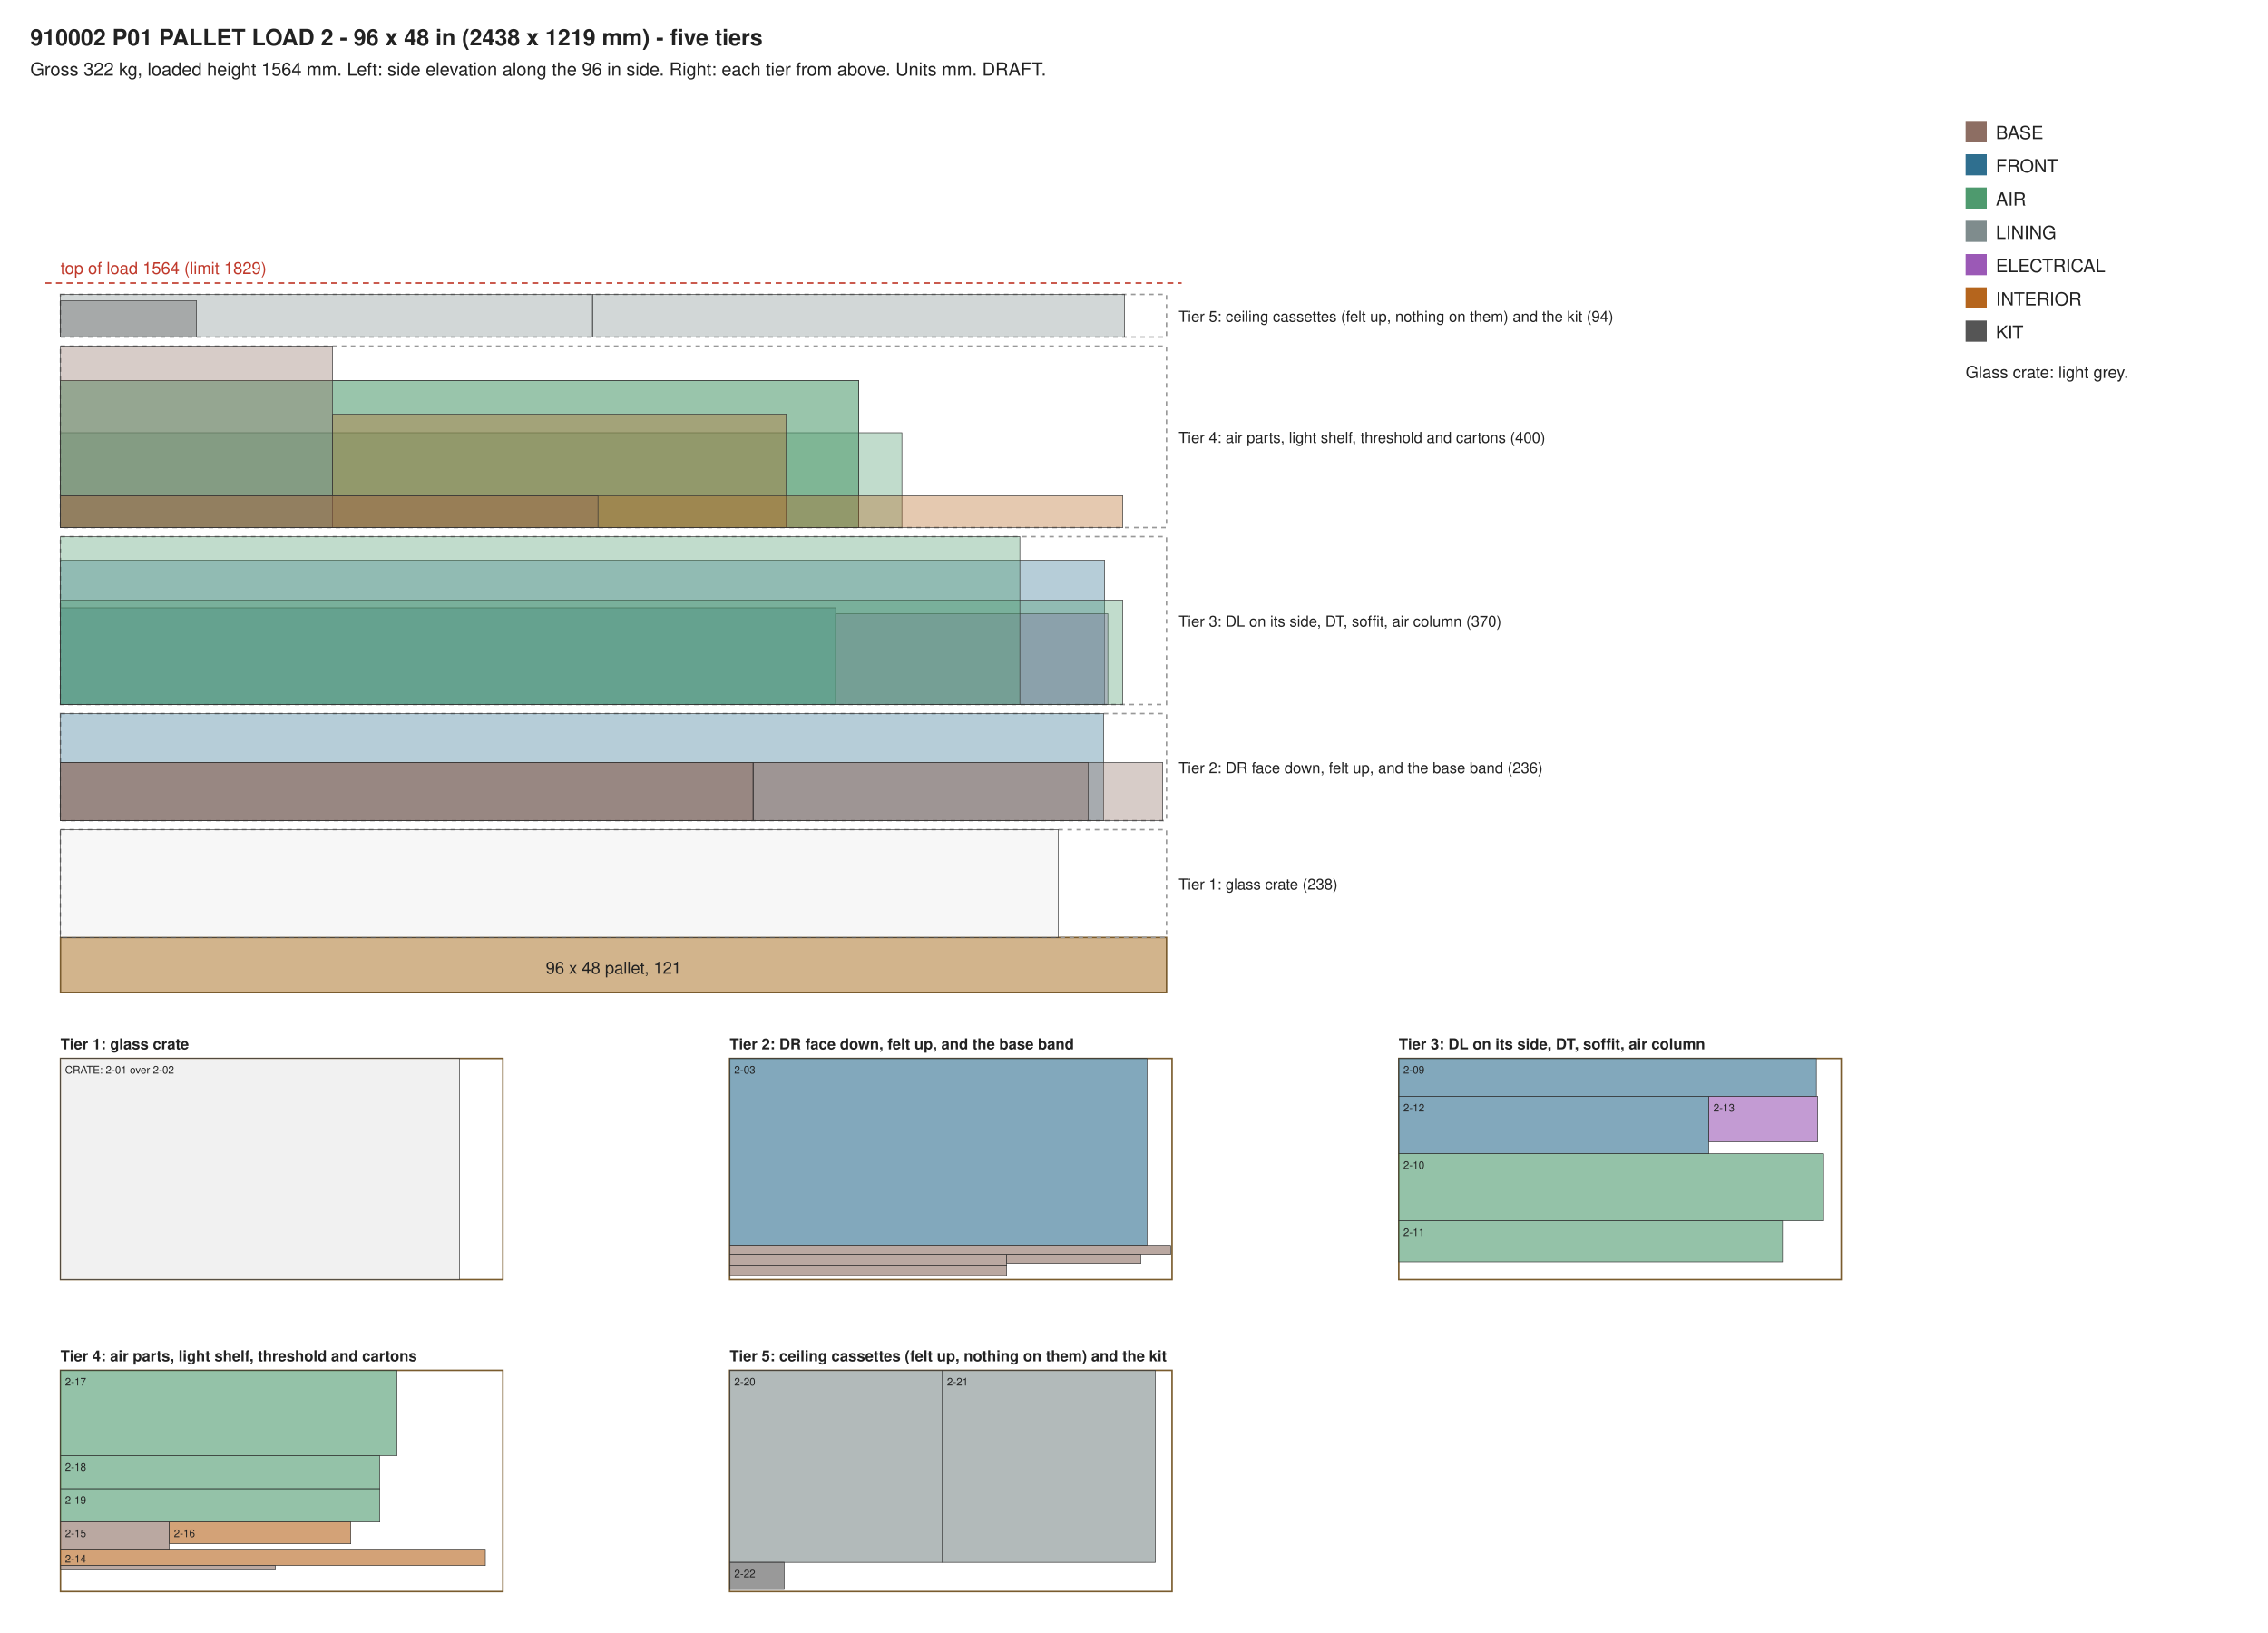
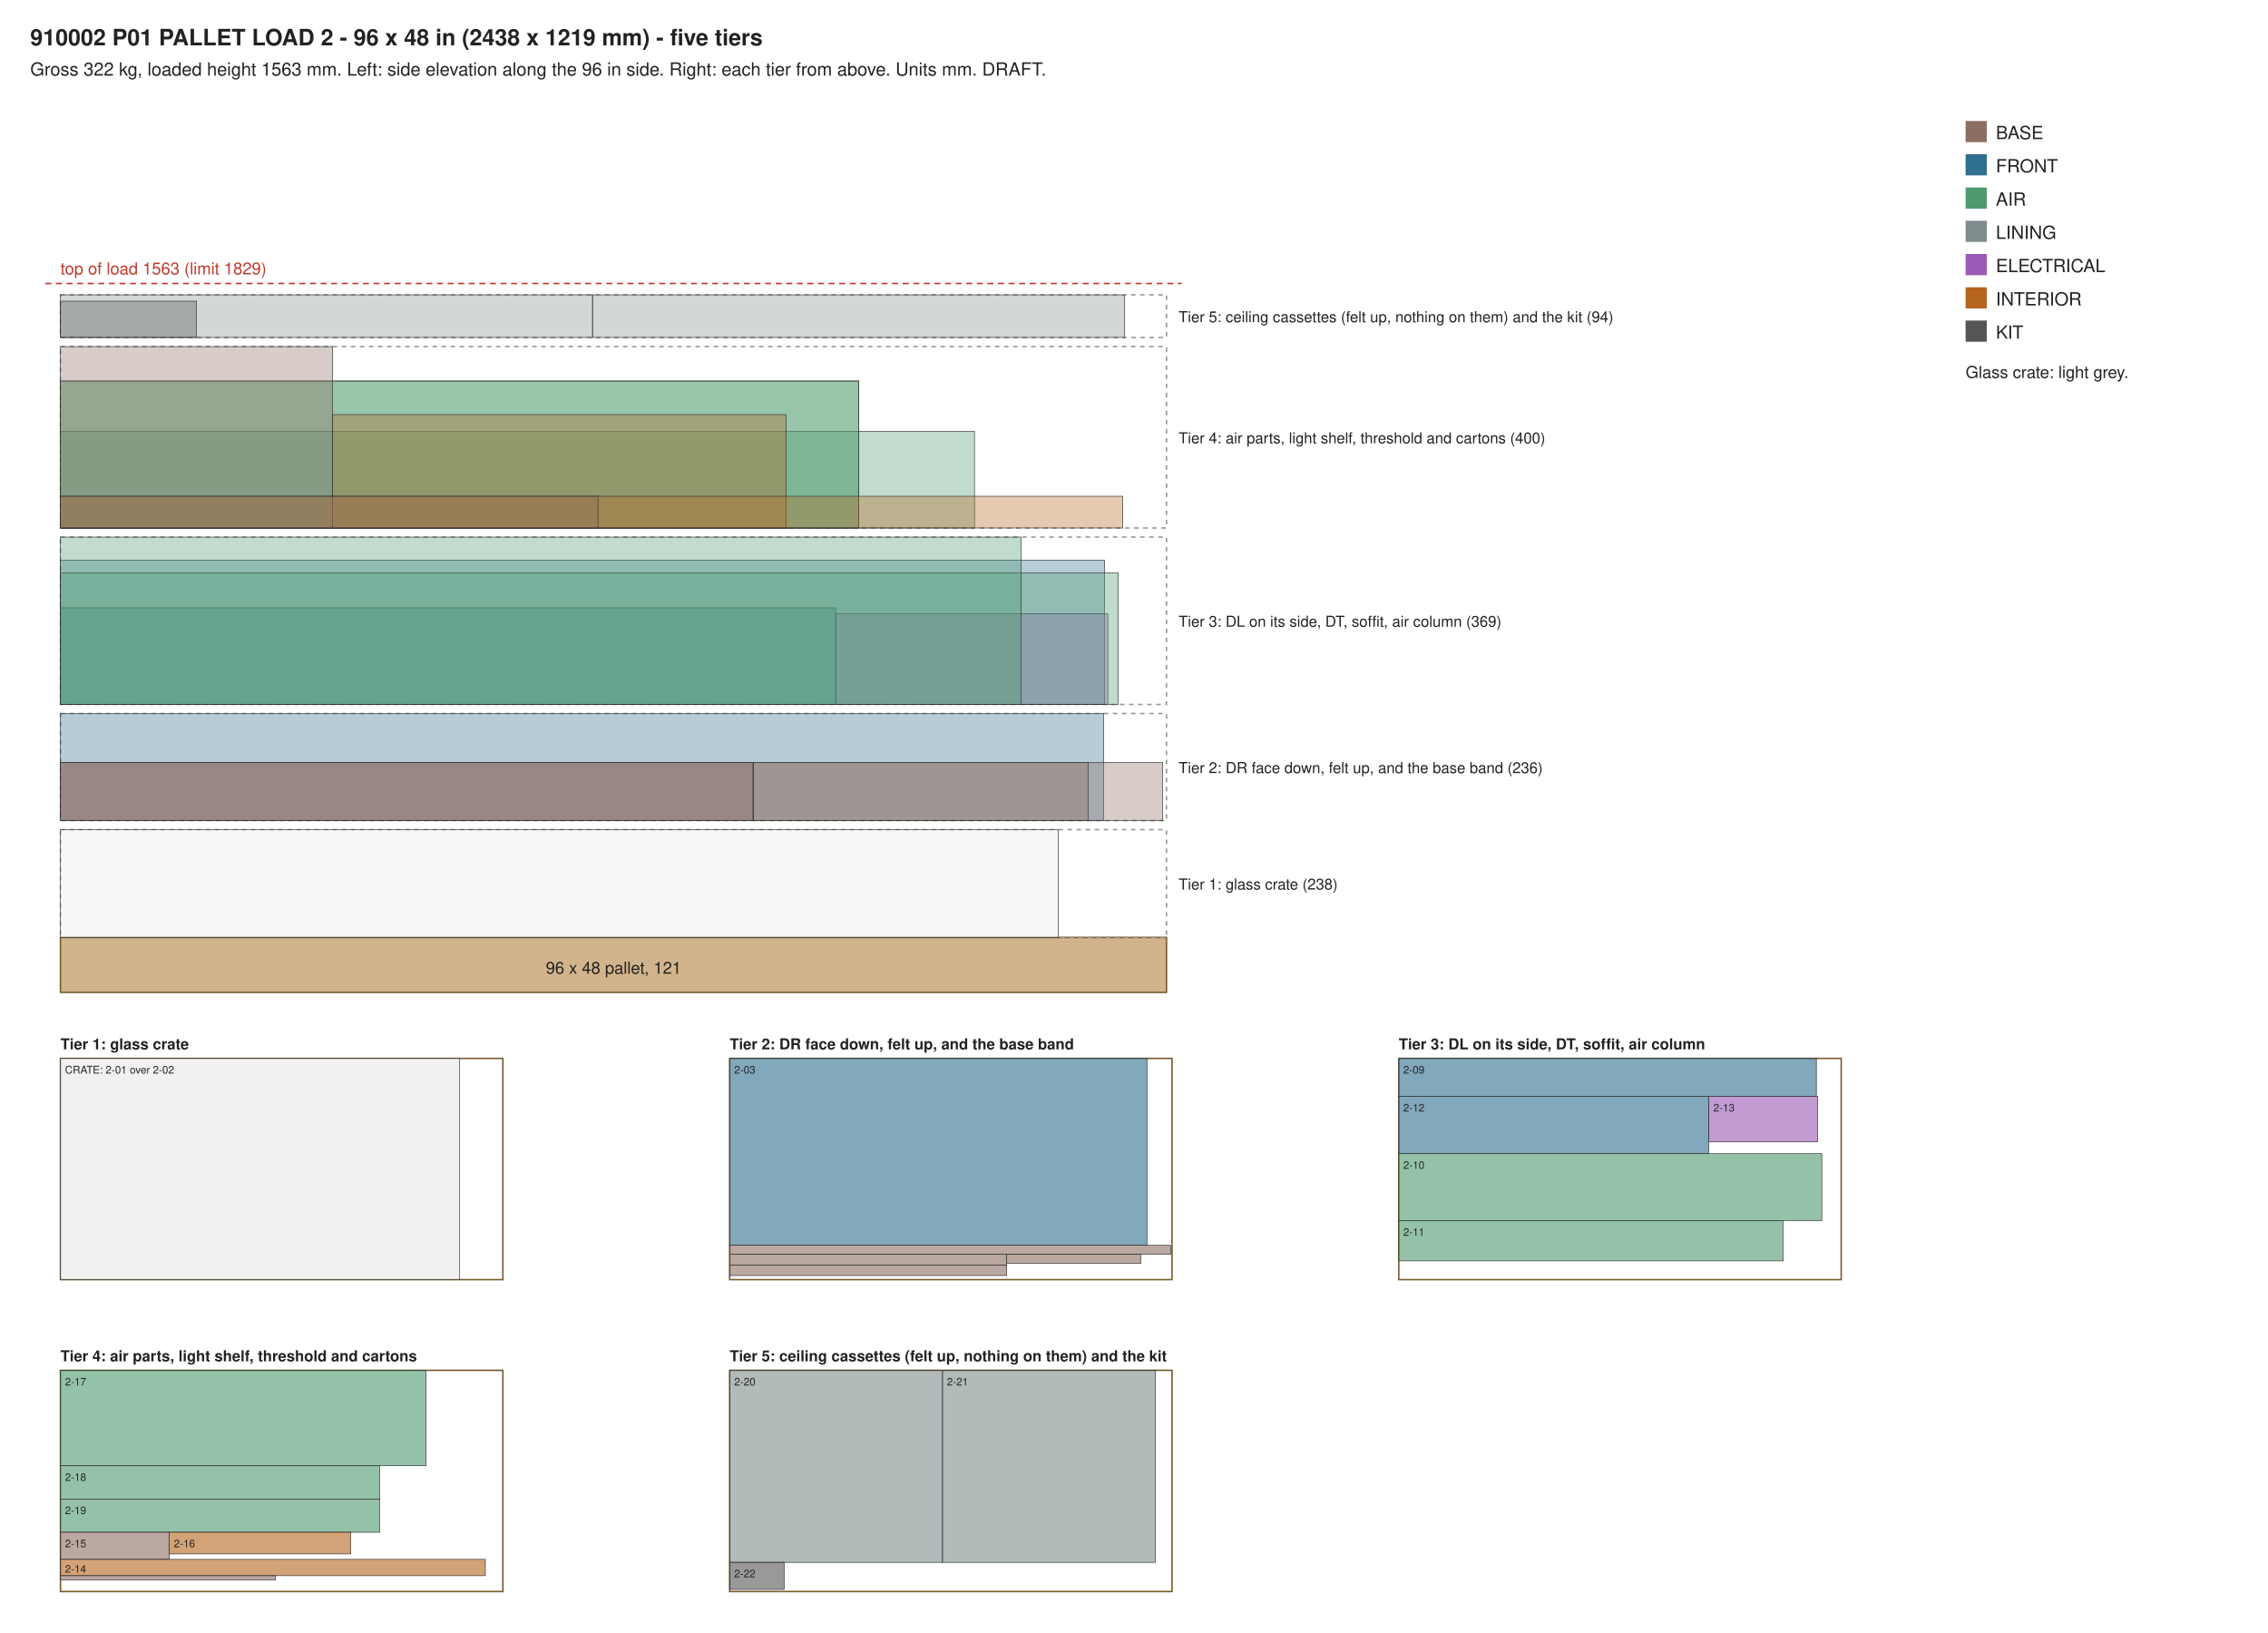
<svg xmlns="http://www.w3.org/2000/svg" width="1500" height="1080" viewBox="0 0 1500 1080">
  <rect width="1500" height="1080" fill="#ffffff" />
  <text x="20.0" y="30.0" font-family="Helvetica, Arial, sans-serif" font-size="15" text-anchor="start" font-weight="bold" fill="#222">910002 P01  PALLET LOAD 2 - 96 x 48 in (2438 x 1219 mm) - five tiers</text>
-   <text x="20.0" y="50.0" font-family="Helvetica, Arial, sans-serif" font-size="12" text-anchor="start" font-weight="normal" fill="#222">Gross 322 kg, loaded height 1564 mm. Left: side elevation along the 96 in side. Right: each tier from above. Units mm. DRAFT.</text>
+   <text x="20.0" y="50.0" font-family="Helvetica, Arial, sans-serif" font-size="12" text-anchor="start" font-weight="normal" fill="#222">Gross 322 kg, loaded height 1563 mm. Left: side elevation along the 96 in side. Right: each tier from above. Units mm. DRAFT.</text>
  <rect x="40" y="620" width="731.5" height="36.3" fill="#d2b48c" stroke="#7a5c2e" />
  <text x="405.8" y="644.0" font-family="Helvetica, Arial, sans-serif" font-size="11" text-anchor="middle" font-weight="normal" fill="#222">96 x 48 pallet, 121</text>
  <rect x="40" y="548.7" width="731.5" height="71.3" fill="none" stroke="#999" stroke-dasharray="3 3" />
  <rect x="40.0" y="548.7" width="660.0" height="71.3" fill="#e8e8e8" fill-opacity="0.35" stroke="#333" stroke-width="0.4" />
  <text x="779.5" y="588.3" font-family="Helvetica, Arial, sans-serif" font-size="10" text-anchor="start" font-weight="normal" fill="#222">Tier 1: glass crate (238)</text>
  <rect x="40" y="471.9" width="731.5" height="70.8" fill="none" stroke="#999" stroke-dasharray="3 3" />
  <rect x="40.0" y="471.9" width="690.0" height="70.8" fill="#2f6f8f" fill-opacity="0.35" stroke="#333" stroke-width="0.4" />
  <rect x="40.0" y="504.3" width="729.0" height="38.4" fill="#8d6e63" fill-opacity="0.35" stroke="#333" stroke-width="0.4" />
  <rect x="40.0" y="504.3" width="458.1" height="38.4" fill="#8d6e63" fill-opacity="0.35" stroke="#333" stroke-width="0.4" />
  <rect x="498.1" y="504.3" width="221.7" height="38.4" fill="#8d6e63" fill-opacity="0.35" stroke="#333" stroke-width="0.4" />
  <rect x="40.0" y="504.3" width="458.1" height="38.4" fill="#8d6e63" fill-opacity="0.35" stroke="#333" stroke-width="0.4" />
  <text x="779.5" y="511.3" font-family="Helvetica, Arial, sans-serif" font-size="10" text-anchor="start" font-weight="normal" fill="#222">Tier 2: DR face down, felt up, and the base band (236)</text>
-   <rect x="40" y="354.9" width="731.5" height="111.0" fill="none" stroke="#999" stroke-dasharray="3 3" />
+   <rect x="40" y="355.2" width="731.5" height="110.7" fill="none" stroke="#999" stroke-dasharray="3 3" />
  <rect x="40.0" y="370.5" width="690.6" height="95.4" fill="#2f6f8f" fill-opacity="0.35" stroke="#333" stroke-width="0.4" />
  <rect x="40.0" y="402.0" width="512.7" height="63.9" fill="#2f6f8f" fill-opacity="0.35" stroke="#333" stroke-width="0.4" />
  <rect x="552.7" y="405.9" width="180.0" height="60.0" fill="#9b59b6" fill-opacity="0.35" stroke="#333" stroke-width="0.4" />
-   <rect x="40.0" y="396.9" width="702.6" height="69.0" fill="#4e9a6e" fill-opacity="0.35" stroke="#333" stroke-width="0.4" />
-   <rect x="40.0" y="354.9" width="634.5" height="111.0" fill="#4e9a6e" fill-opacity="0.35" stroke="#333" stroke-width="0.4" />
-   <text x="779.5" y="414.4" font-family="Helvetica, Arial, sans-serif" font-size="10" text-anchor="start" font-weight="normal" fill="#222">Tier 3: DL on its side, DT, soffit, air column (370)</text>
-   <rect x="40" y="228.9" width="731.5" height="120.0" fill="none" stroke="#999" stroke-dasharray="3 3" />
-   <rect x="40.0" y="286.2" width="556.5" height="62.7" fill="#4e9a6e" fill-opacity="0.35" stroke="#333" stroke-width="0.4" />
-   <rect x="40.0" y="251.7" width="528.0" height="97.2" fill="#4e9a6e" fill-opacity="0.35" stroke="#333" stroke-width="0.4" />
-   <rect x="40.0" y="251.7" width="528.0" height="97.2" fill="#4e9a6e" fill-opacity="0.35" stroke="#333" stroke-width="0.4" />
-   <rect x="40.0" y="228.9" width="180.0" height="120.0" fill="#8d6e63" fill-opacity="0.35" stroke="#333" stroke-width="0.4" />
-   <rect x="220.0" y="273.9" width="300.0" height="75.0" fill="#b5651d" fill-opacity="0.35" stroke="#333" stroke-width="0.4" />
-   <rect x="40.0" y="327.9" width="702.6" height="21.0" fill="#b5651d" fill-opacity="0.35" stroke="#333" stroke-width="0.4" />
-   <rect x="40.0" y="327.9" width="355.5" height="21.0" fill="#8d6e63" fill-opacity="0.35" stroke="#333" stroke-width="0.4" />
-   <text x="779.5" y="292.9" font-family="Helvetica, Arial, sans-serif" font-size="10" text-anchor="start" font-weight="normal" fill="#222">Tier 4: air parts, light shelf, threshold and cartons (400)</text>
-   <rect x="40" y="194.7" width="731.5" height="28.2" fill="none" stroke="#999" stroke-dasharray="3 3" />
-   <rect x="40.0" y="194.7" width="351.9" height="28.2" fill="#7f8c8d" fill-opacity="0.35" stroke="#333" stroke-width="0.4" />
-   <rect x="391.9" y="194.7" width="351.9" height="28.2" fill="#7f8c8d" fill-opacity="0.35" stroke="#333" stroke-width="0.4" />
-   <rect x="40.0" y="198.9" width="90.0" height="24.0" fill="#555555" fill-opacity="0.35" stroke="#333" stroke-width="0.4" />
-   <text x="779.5" y="212.8" font-family="Helvetica, Arial, sans-serif" font-size="10" text-anchor="start" font-weight="normal" fill="#222">Tier 5: ceiling cassettes (felt up, nothing on them) and the kit (94)</text>
-   <line x1="30" y1="187.2" x2="781.5" y2="187.2" stroke="#c0392b" stroke-dasharray="4 3" />
-   <text x="40.0" y="181.2" font-family="Helvetica, Arial, sans-serif" font-size="11" text-anchor="start" font-weight="normal" fill="#c0392b">top of load 1564 (limit 1829)</text>
+   <rect x="40.0" y="378.9" width="699.6" height="87.0" fill="#4e9a6e" fill-opacity="0.35" stroke="#333" stroke-width="0.4" />
+   <rect x="40.0" y="355.2" width="635.4" height="110.7" fill="#4e9a6e" fill-opacity="0.35" stroke="#333" stroke-width="0.4" />
+   <text x="779.5" y="414.5" font-family="Helvetica, Arial, sans-serif" font-size="10" text-anchor="start" font-weight="normal" fill="#222">Tier 3: DL on its side, DT, soffit, air column (369)</text>
+   <rect x="40" y="229.2" width="731.5" height="120.0" fill="none" stroke="#999" stroke-dasharray="3 3" />
+   <rect x="40.0" y="285.3" width="604.5" height="63.9" fill="#4e9a6e" fill-opacity="0.35" stroke="#333" stroke-width="0.4" />
+   <rect x="40.0" y="252.0" width="528.0" height="97.2" fill="#4e9a6e" fill-opacity="0.35" stroke="#333" stroke-width="0.4" />
+   <rect x="40.0" y="252.0" width="528.0" height="97.2" fill="#4e9a6e" fill-opacity="0.35" stroke="#333" stroke-width="0.4" />
+   <rect x="40.0" y="229.2" width="180.0" height="120.0" fill="#8d6e63" fill-opacity="0.35" stroke="#333" stroke-width="0.4" />
+   <rect x="220.0" y="274.2" width="300.0" height="75.0" fill="#b5651d" fill-opacity="0.35" stroke="#333" stroke-width="0.4" />
+   <rect x="40.0" y="328.2" width="702.6" height="21.0" fill="#b5651d" fill-opacity="0.35" stroke="#333" stroke-width="0.4" />
+   <rect x="40.0" y="328.2" width="355.5" height="21.0" fill="#8d6e63" fill-opacity="0.35" stroke="#333" stroke-width="0.4" />
+   <text x="779.5" y="293.2" font-family="Helvetica, Arial, sans-serif" font-size="10" text-anchor="start" font-weight="normal" fill="#222">Tier 4: air parts, light shelf, threshold and cartons (400)</text>
+   <rect x="40" y="195.0" width="731.5" height="28.2" fill="none" stroke="#999" stroke-dasharray="3 3" />
+   <rect x="40.0" y="195.0" width="351.9" height="28.2" fill="#7f8c8d" fill-opacity="0.35" stroke="#333" stroke-width="0.4" />
+   <rect x="391.9" y="195.0" width="351.9" height="28.2" fill="#7f8c8d" fill-opacity="0.35" stroke="#333" stroke-width="0.4" />
+   <rect x="40.0" y="199.2" width="90.0" height="24.0" fill="#555555" fill-opacity="0.35" stroke="#333" stroke-width="0.4" />
+   <text x="779.5" y="213.1" font-family="Helvetica, Arial, sans-serif" font-size="10" text-anchor="start" font-weight="normal" fill="#222">Tier 5: ceiling cassettes (felt up, nothing on them) and the kit (94)</text>
+   <line x1="30" y1="187.5" x2="781.5" y2="187.5" stroke="#c0392b" stroke-dasharray="4 3" />
+   <text x="40.0" y="181.5" font-family="Helvetica, Arial, sans-serif" font-size="11" text-anchor="start" font-weight="normal" fill="#c0392b">top of load 1563 (limit 1829)</text>
  <text x="40.0" y="694.0" font-family="Helvetica, Arial, sans-serif" font-size="10" text-anchor="start" font-weight="bold" fill="#222">Tier 1: glass crate</text>
  <rect x="40.0" y="700.0" width="292.6" height="146.3" fill="none" stroke="#7a5c2e" />
  <rect x="40.0" y="700.0" width="264.0" height="146.3" fill="#e8e8e8" fill-opacity="0.6" stroke="#333" stroke-width="0.4" />
  <text x="43.0" y="710.0" font-family="Helvetica, Arial, sans-serif" font-size="7" text-anchor="start" font-weight="normal" fill="#222">CRATE: 2-01 over 2-02</text>
  <text x="482.6" y="694.0" font-family="Helvetica, Arial, sans-serif" font-size="10" text-anchor="start" font-weight="bold" fill="#222">Tier 2: DR face down, felt up, and the base band</text>
  <rect x="482.56" y="700.0" width="292.6" height="146.3" fill="none" stroke="#7a5c2e" />
  <rect x="482.6" y="700.0" width="276.0" height="123.6" fill="#2f6f8f" fill-opacity="0.6" stroke="#333" stroke-width="0.4" />
  <text x="485.6" y="710.0" font-family="Helvetica, Arial, sans-serif" font-size="7" text-anchor="start" font-weight="normal" fill="#222">2-03</text>
  <rect x="482.6" y="823.6" width="291.6" height="6.0" fill="#8d6e63" fill-opacity="0.6" stroke="#333" stroke-width="0.4" />
  <rect x="482.6" y="829.6" width="183.2" height="7.0" fill="#8d6e63" fill-opacity="0.6" stroke="#333" stroke-width="0.4" />
  <rect x="665.8" y="829.6" width="88.7" height="6.0" fill="#8d6e63" fill-opacity="0.6" stroke="#333" stroke-width="0.4" />
  <rect x="482.6" y="836.6" width="183.2" height="7.0" fill="#8d6e63" fill-opacity="0.6" stroke="#333" stroke-width="0.4" />
  <text x="925.1" y="694.0" font-family="Helvetica, Arial, sans-serif" font-size="10" text-anchor="start" font-weight="bold" fill="#222">Tier 3: DL on its side, DT, soffit, air column</text>
  <rect x="925.12" y="700.0" width="292.6" height="146.3" fill="none" stroke="#7a5c2e" />
  <rect x="925.1" y="700.0" width="276.2" height="25.1" fill="#2f6f8f" fill-opacity="0.6" stroke="#333" stroke-width="0.4" />
  <text x="928.1" y="710.0" font-family="Helvetica, Arial, sans-serif" font-size="7" text-anchor="start" font-weight="normal" fill="#222">2-09</text>
  <rect x="925.1" y="725.1" width="205.1" height="37.9" fill="#2f6f8f" fill-opacity="0.6" stroke="#333" stroke-width="0.4" />
  <text x="928.1" y="735.1" font-family="Helvetica, Arial, sans-serif" font-size="7" text-anchor="start" font-weight="normal" fill="#222">2-12</text>
  <rect x="1130.2" y="725.1" width="72.0" height="30.0" fill="#9b59b6" fill-opacity="0.6" stroke="#333" stroke-width="0.4" />
  <text x="1133.2" y="735.1" font-family="Helvetica, Arial, sans-serif" font-size="7" text-anchor="start" font-weight="normal" fill="#222">2-13</text>
-   <rect x="925.1" y="763.0" width="281.0" height="44.4" fill="#4e9a6e" fill-opacity="0.6" stroke="#333" stroke-width="0.4" />
+   <rect x="925.1" y="763.0" width="279.8" height="44.3" fill="#4e9a6e" fill-opacity="0.6" stroke="#333" stroke-width="0.4" />
  <text x="928.1" y="773.0" font-family="Helvetica, Arial, sans-serif" font-size="7" text-anchor="start" font-weight="normal" fill="#222">2-10</text>
-   <rect x="925.1" y="807.4" width="253.8" height="27.2" fill="#4e9a6e" fill-opacity="0.6" stroke="#333" stroke-width="0.4" />
-   <text x="928.1" y="817.4" font-family="Helvetica, Arial, sans-serif" font-size="7" text-anchor="start" font-weight="normal" fill="#222">2-11</text>
+   <rect x="925.1" y="807.3" width="254.2" height="26.6" fill="#4e9a6e" fill-opacity="0.6" stroke="#333" stroke-width="0.4" />
+   <text x="928.1" y="817.3" font-family="Helvetica, Arial, sans-serif" font-size="7" text-anchor="start" font-weight="normal" fill="#222">2-11</text>
  <text x="40.0" y="900.3" font-family="Helvetica, Arial, sans-serif" font-size="10" text-anchor="start" font-weight="bold" fill="#222">Tier 4: air parts, light shelf, threshold and cartons</text>
  <rect x="40.0" y="906.28" width="292.6" height="146.3" fill="none" stroke="#7a5c2e" />
-   <rect x="40.0" y="906.3" width="222.6" height="56.4" fill="#4e9a6e" fill-opacity="0.6" stroke="#333" stroke-width="0.4" />
+   <rect x="40.0" y="906.3" width="241.8" height="63.1" fill="#4e9a6e" fill-opacity="0.6" stroke="#333" stroke-width="0.4" />
  <text x="43.0" y="916.3" font-family="Helvetica, Arial, sans-serif" font-size="7" text-anchor="start" font-weight="normal" fill="#222">2-17</text>
-   <rect x="40.0" y="962.7" width="211.2" height="22.0" fill="#4e9a6e" fill-opacity="0.6" stroke="#333" stroke-width="0.4" />
-   <text x="43.0" y="972.7" font-family="Helvetica, Arial, sans-serif" font-size="7" text-anchor="start" font-weight="normal" fill="#222">2-18</text>
-   <rect x="40.0" y="984.6" width="211.2" height="22.0" fill="#4e9a6e" fill-opacity="0.6" stroke="#333" stroke-width="0.4" />
-   <text x="43.0" y="994.6" font-family="Helvetica, Arial, sans-serif" font-size="7" text-anchor="start" font-weight="normal" fill="#222">2-19</text>
-   <rect x="40.0" y="1006.6" width="72.0" height="18.0" fill="#8d6e63" fill-opacity="0.6" stroke="#333" stroke-width="0.4" />
-   <text x="43.0" y="1016.6" font-family="Helvetica, Arial, sans-serif" font-size="7" text-anchor="start" font-weight="normal" fill="#222">2-15</text>
-   <rect x="112.0" y="1006.6" width="120.0" height="14.4" fill="#b5651d" fill-opacity="0.6" stroke="#333" stroke-width="0.4" />
-   <text x="115.0" y="1016.6" font-family="Helvetica, Arial, sans-serif" font-size="7" text-anchor="start" font-weight="normal" fill="#222">2-16</text>
-   <rect x="40.0" y="1024.6" width="281.0" height="10.8" fill="#b5651d" fill-opacity="0.6" stroke="#333" stroke-width="0.4" />
-   <text x="43.0" y="1033.4" font-family="Helvetica, Arial, sans-serif" font-size="7" text-anchor="start" font-weight="normal" fill="#222">2-14</text>
-   <rect x="40.0" y="1035.4" width="142.2" height="2.8" fill="#8d6e63" fill-opacity="0.6" stroke="#333" stroke-width="0.4" />
+   <rect x="40.0" y="969.4" width="211.2" height="22.0" fill="#4e9a6e" fill-opacity="0.6" stroke="#333" stroke-width="0.4" />
+   <text x="43.0" y="979.4" font-family="Helvetica, Arial, sans-serif" font-size="7" text-anchor="start" font-weight="normal" fill="#222">2-18</text>
+   <rect x="40.0" y="991.4" width="211.2" height="22.0" fill="#4e9a6e" fill-opacity="0.6" stroke="#333" stroke-width="0.4" />
+   <text x="43.0" y="1001.4" font-family="Helvetica, Arial, sans-serif" font-size="7" text-anchor="start" font-weight="normal" fill="#222">2-19</text>
+   <rect x="40.0" y="1013.3" width="72.0" height="18.0" fill="#8d6e63" fill-opacity="0.6" stroke="#333" stroke-width="0.4" />
+   <text x="43.0" y="1023.3" font-family="Helvetica, Arial, sans-serif" font-size="7" text-anchor="start" font-weight="normal" fill="#222">2-15</text>
+   <rect x="112.0" y="1013.3" width="120.0" height="14.4" fill="#b5651d" fill-opacity="0.6" stroke="#333" stroke-width="0.4" />
+   <text x="115.0" y="1023.3" font-family="Helvetica, Arial, sans-serif" font-size="7" text-anchor="start" font-weight="normal" fill="#222">2-16</text>
+   <rect x="40.0" y="1031.3" width="281.0" height="10.8" fill="#b5651d" fill-opacity="0.6" stroke="#333" stroke-width="0.4" />
+   <text x="43.0" y="1040.1" font-family="Helvetica, Arial, sans-serif" font-size="7" text-anchor="start" font-weight="normal" fill="#222">2-14</text>
+   <rect x="40.0" y="1042.1" width="142.2" height="2.8" fill="#8d6e63" fill-opacity="0.6" stroke="#333" stroke-width="0.4" />
  <text x="482.6" y="900.3" font-family="Helvetica, Arial, sans-serif" font-size="10" text-anchor="start" font-weight="bold" fill="#222">Tier 5: ceiling cassettes (felt up, nothing on them) and the kit</text>
  <rect x="482.56" y="906.28" width="292.6" height="146.3" fill="none" stroke="#7a5c2e" />
  <rect x="482.6" y="906.3" width="140.8" height="127.0" fill="#7f8c8d" fill-opacity="0.6" stroke="#333" stroke-width="0.4" />
  <text x="485.6" y="916.3" font-family="Helvetica, Arial, sans-serif" font-size="7" text-anchor="start" font-weight="normal" fill="#222">2-20</text>
  <rect x="623.3" y="906.3" width="140.8" height="127.0" fill="#7f8c8d" fill-opacity="0.6" stroke="#333" stroke-width="0.4" />
  <text x="626.3" y="916.3" font-family="Helvetica, Arial, sans-serif" font-size="7" text-anchor="start" font-weight="normal" fill="#222">2-21</text>
  <rect x="482.6" y="1033.2" width="36.0" height="18.0" fill="#555555" fill-opacity="0.6" stroke="#333" stroke-width="0.4" />
  <text x="485.6" y="1043.2" font-family="Helvetica, Arial, sans-serif" font-size="7" text-anchor="start" font-weight="normal" fill="#222">2-22</text>
  <rect x="1300" y="80" width="14" height="14" fill="#8d6e63" />
  <text x="1320.0" y="92.0" font-family="Helvetica, Arial, sans-serif" font-size="12" text-anchor="start" font-weight="normal" fill="#222">BASE</text>
  <rect x="1300" y="102" width="14" height="14" fill="#2f6f8f" />
  <text x="1320.0" y="114.0" font-family="Helvetica, Arial, sans-serif" font-size="12" text-anchor="start" font-weight="normal" fill="#222">FRONT</text>
  <rect x="1300" y="124" width="14" height="14" fill="#4e9a6e" />
  <text x="1320.0" y="136.0" font-family="Helvetica, Arial, sans-serif" font-size="12" text-anchor="start" font-weight="normal" fill="#222">AIR</text>
  <rect x="1300" y="146" width="14" height="14" fill="#7f8c8d" />
  <text x="1320.0" y="158.0" font-family="Helvetica, Arial, sans-serif" font-size="12" text-anchor="start" font-weight="normal" fill="#222">LINING</text>
  <rect x="1300" y="168" width="14" height="14" fill="#9b59b6" />
  <text x="1320.0" y="180.0" font-family="Helvetica, Arial, sans-serif" font-size="12" text-anchor="start" font-weight="normal" fill="#222">ELECTRICAL</text>
  <rect x="1300" y="190" width="14" height="14" fill="#b5651d" />
  <text x="1320.0" y="202.0" font-family="Helvetica, Arial, sans-serif" font-size="12" text-anchor="start" font-weight="normal" fill="#222">INTERIOR</text>
  <rect x="1300" y="212" width="14" height="14" fill="#555555" />
  <text x="1320.0" y="224.0" font-family="Helvetica, Arial, sans-serif" font-size="12" text-anchor="start" font-weight="normal" fill="#222">KIT</text>
  <text x="1300.0" y="250.0" font-family="Helvetica, Arial, sans-serif" font-size="11" text-anchor="start" font-weight="normal" fill="#222">Glass crate: light grey.</text>
</svg>
